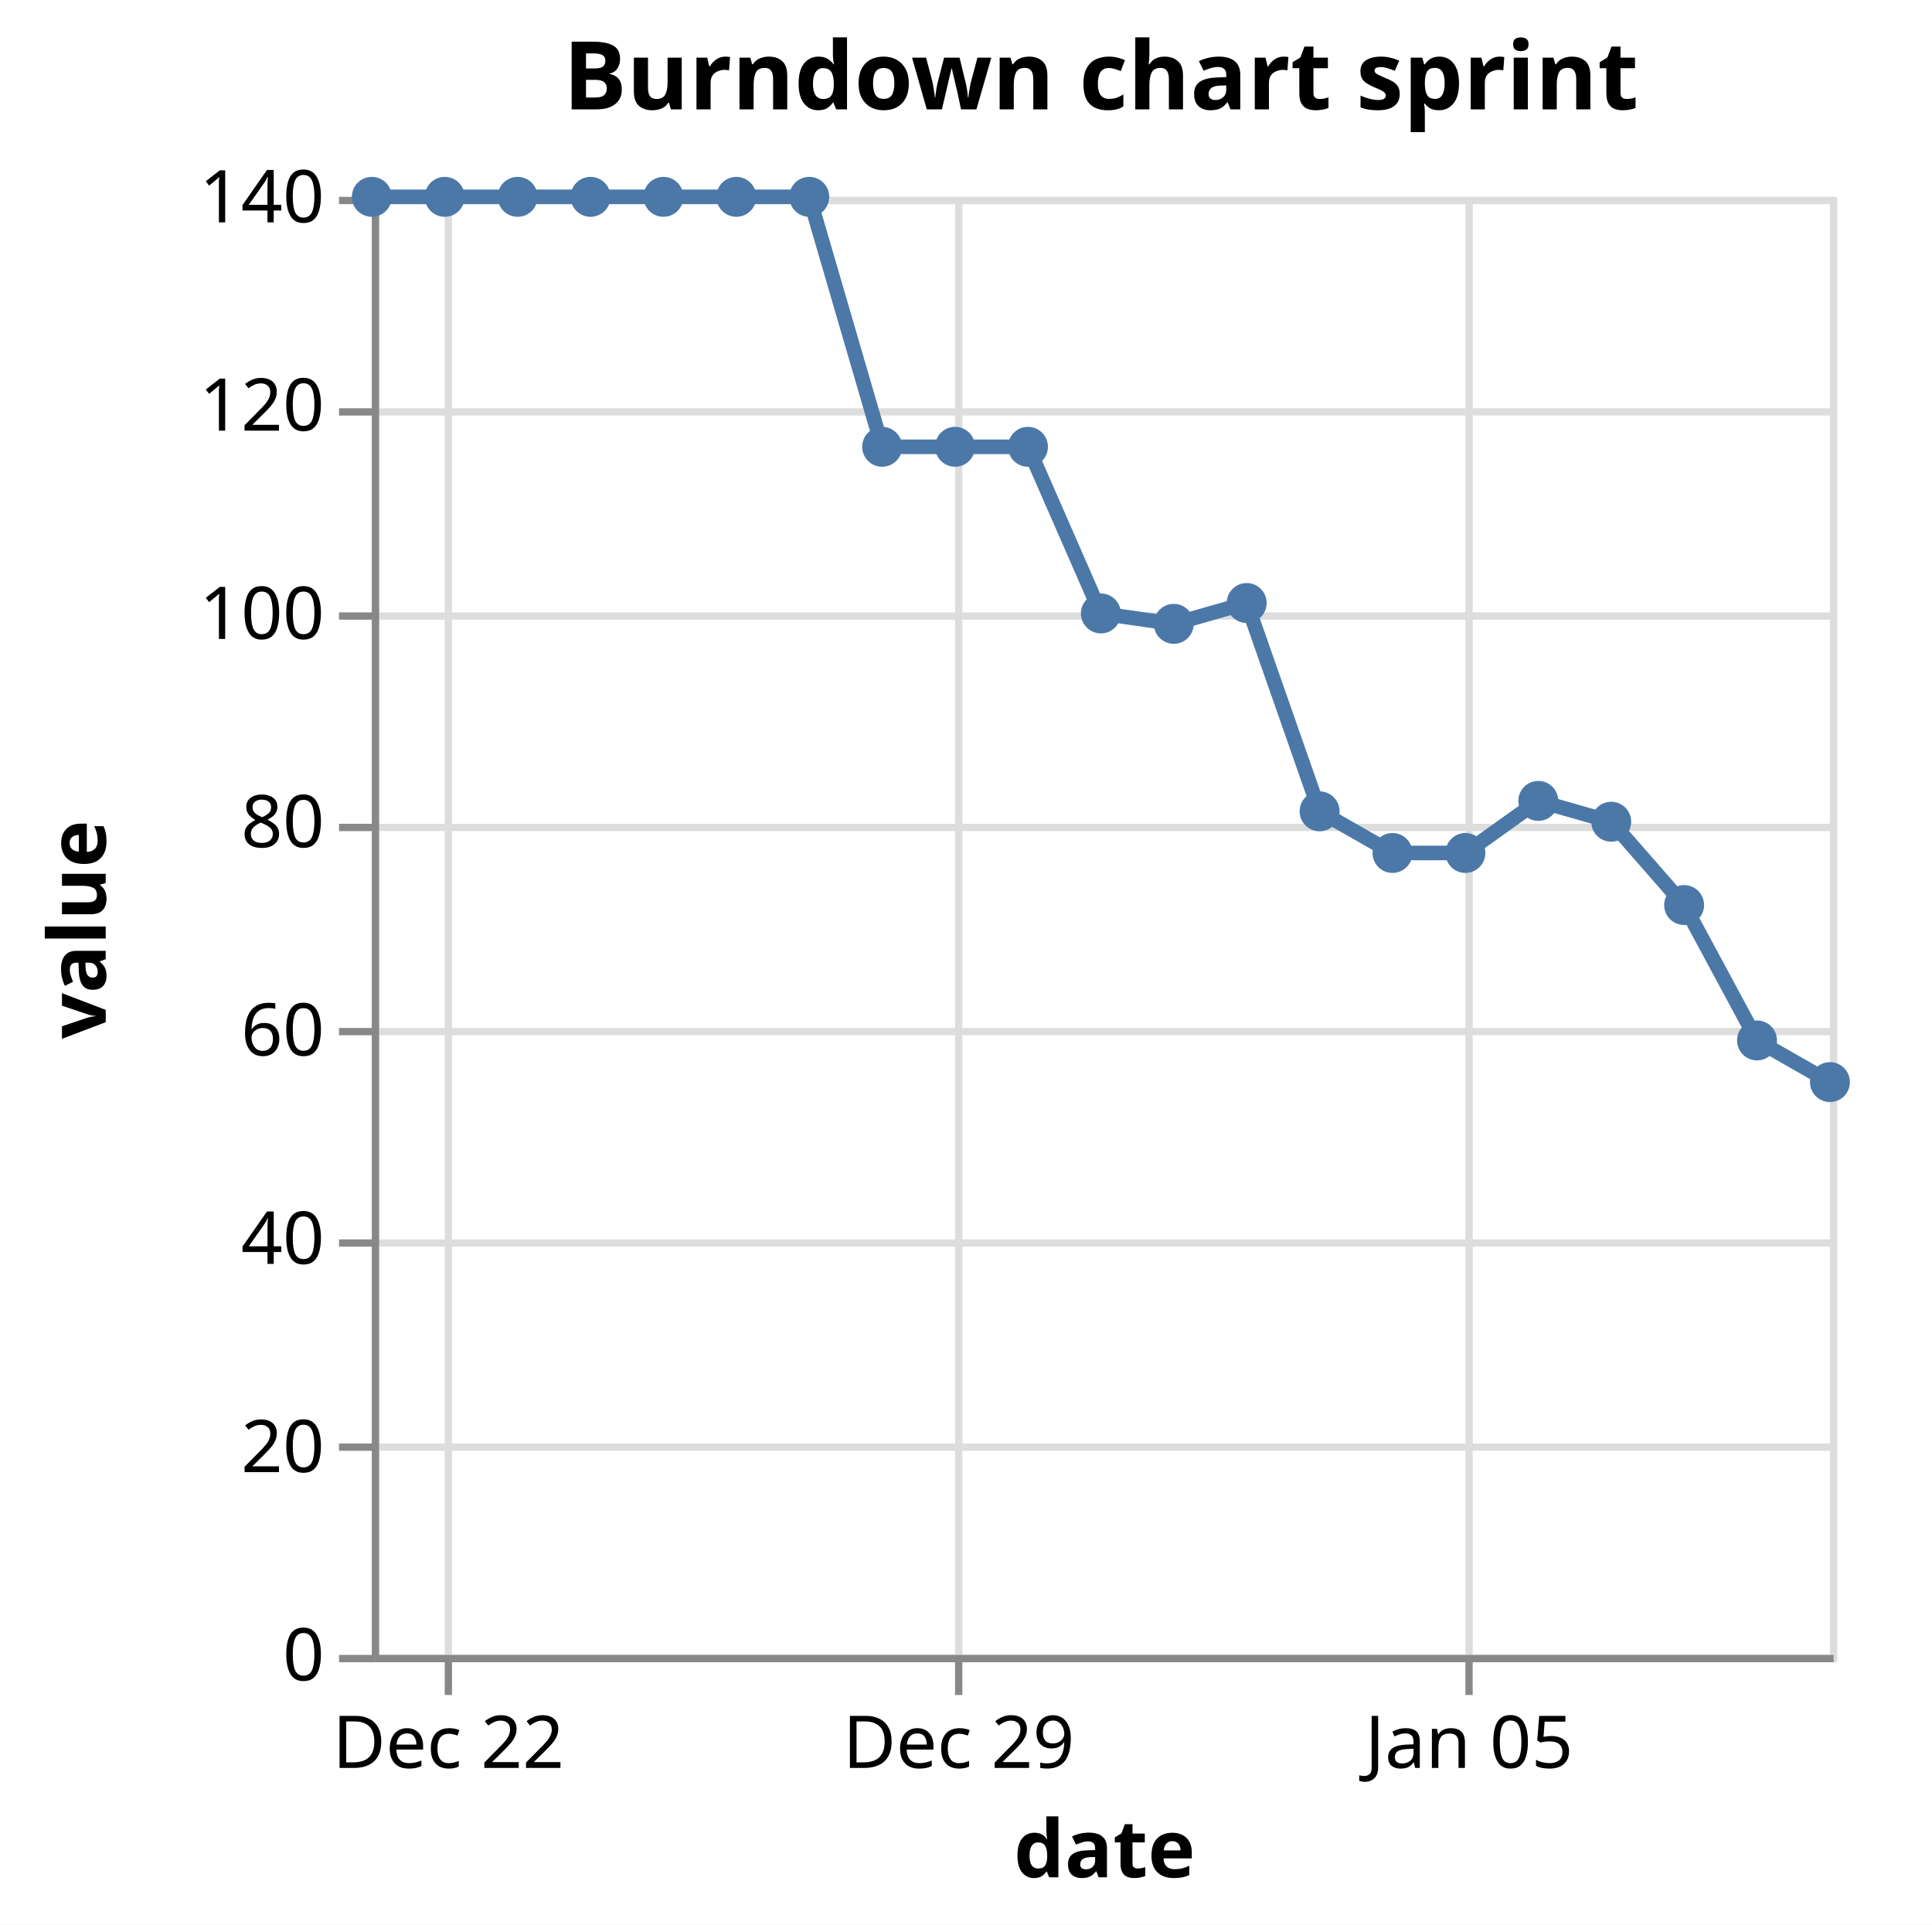
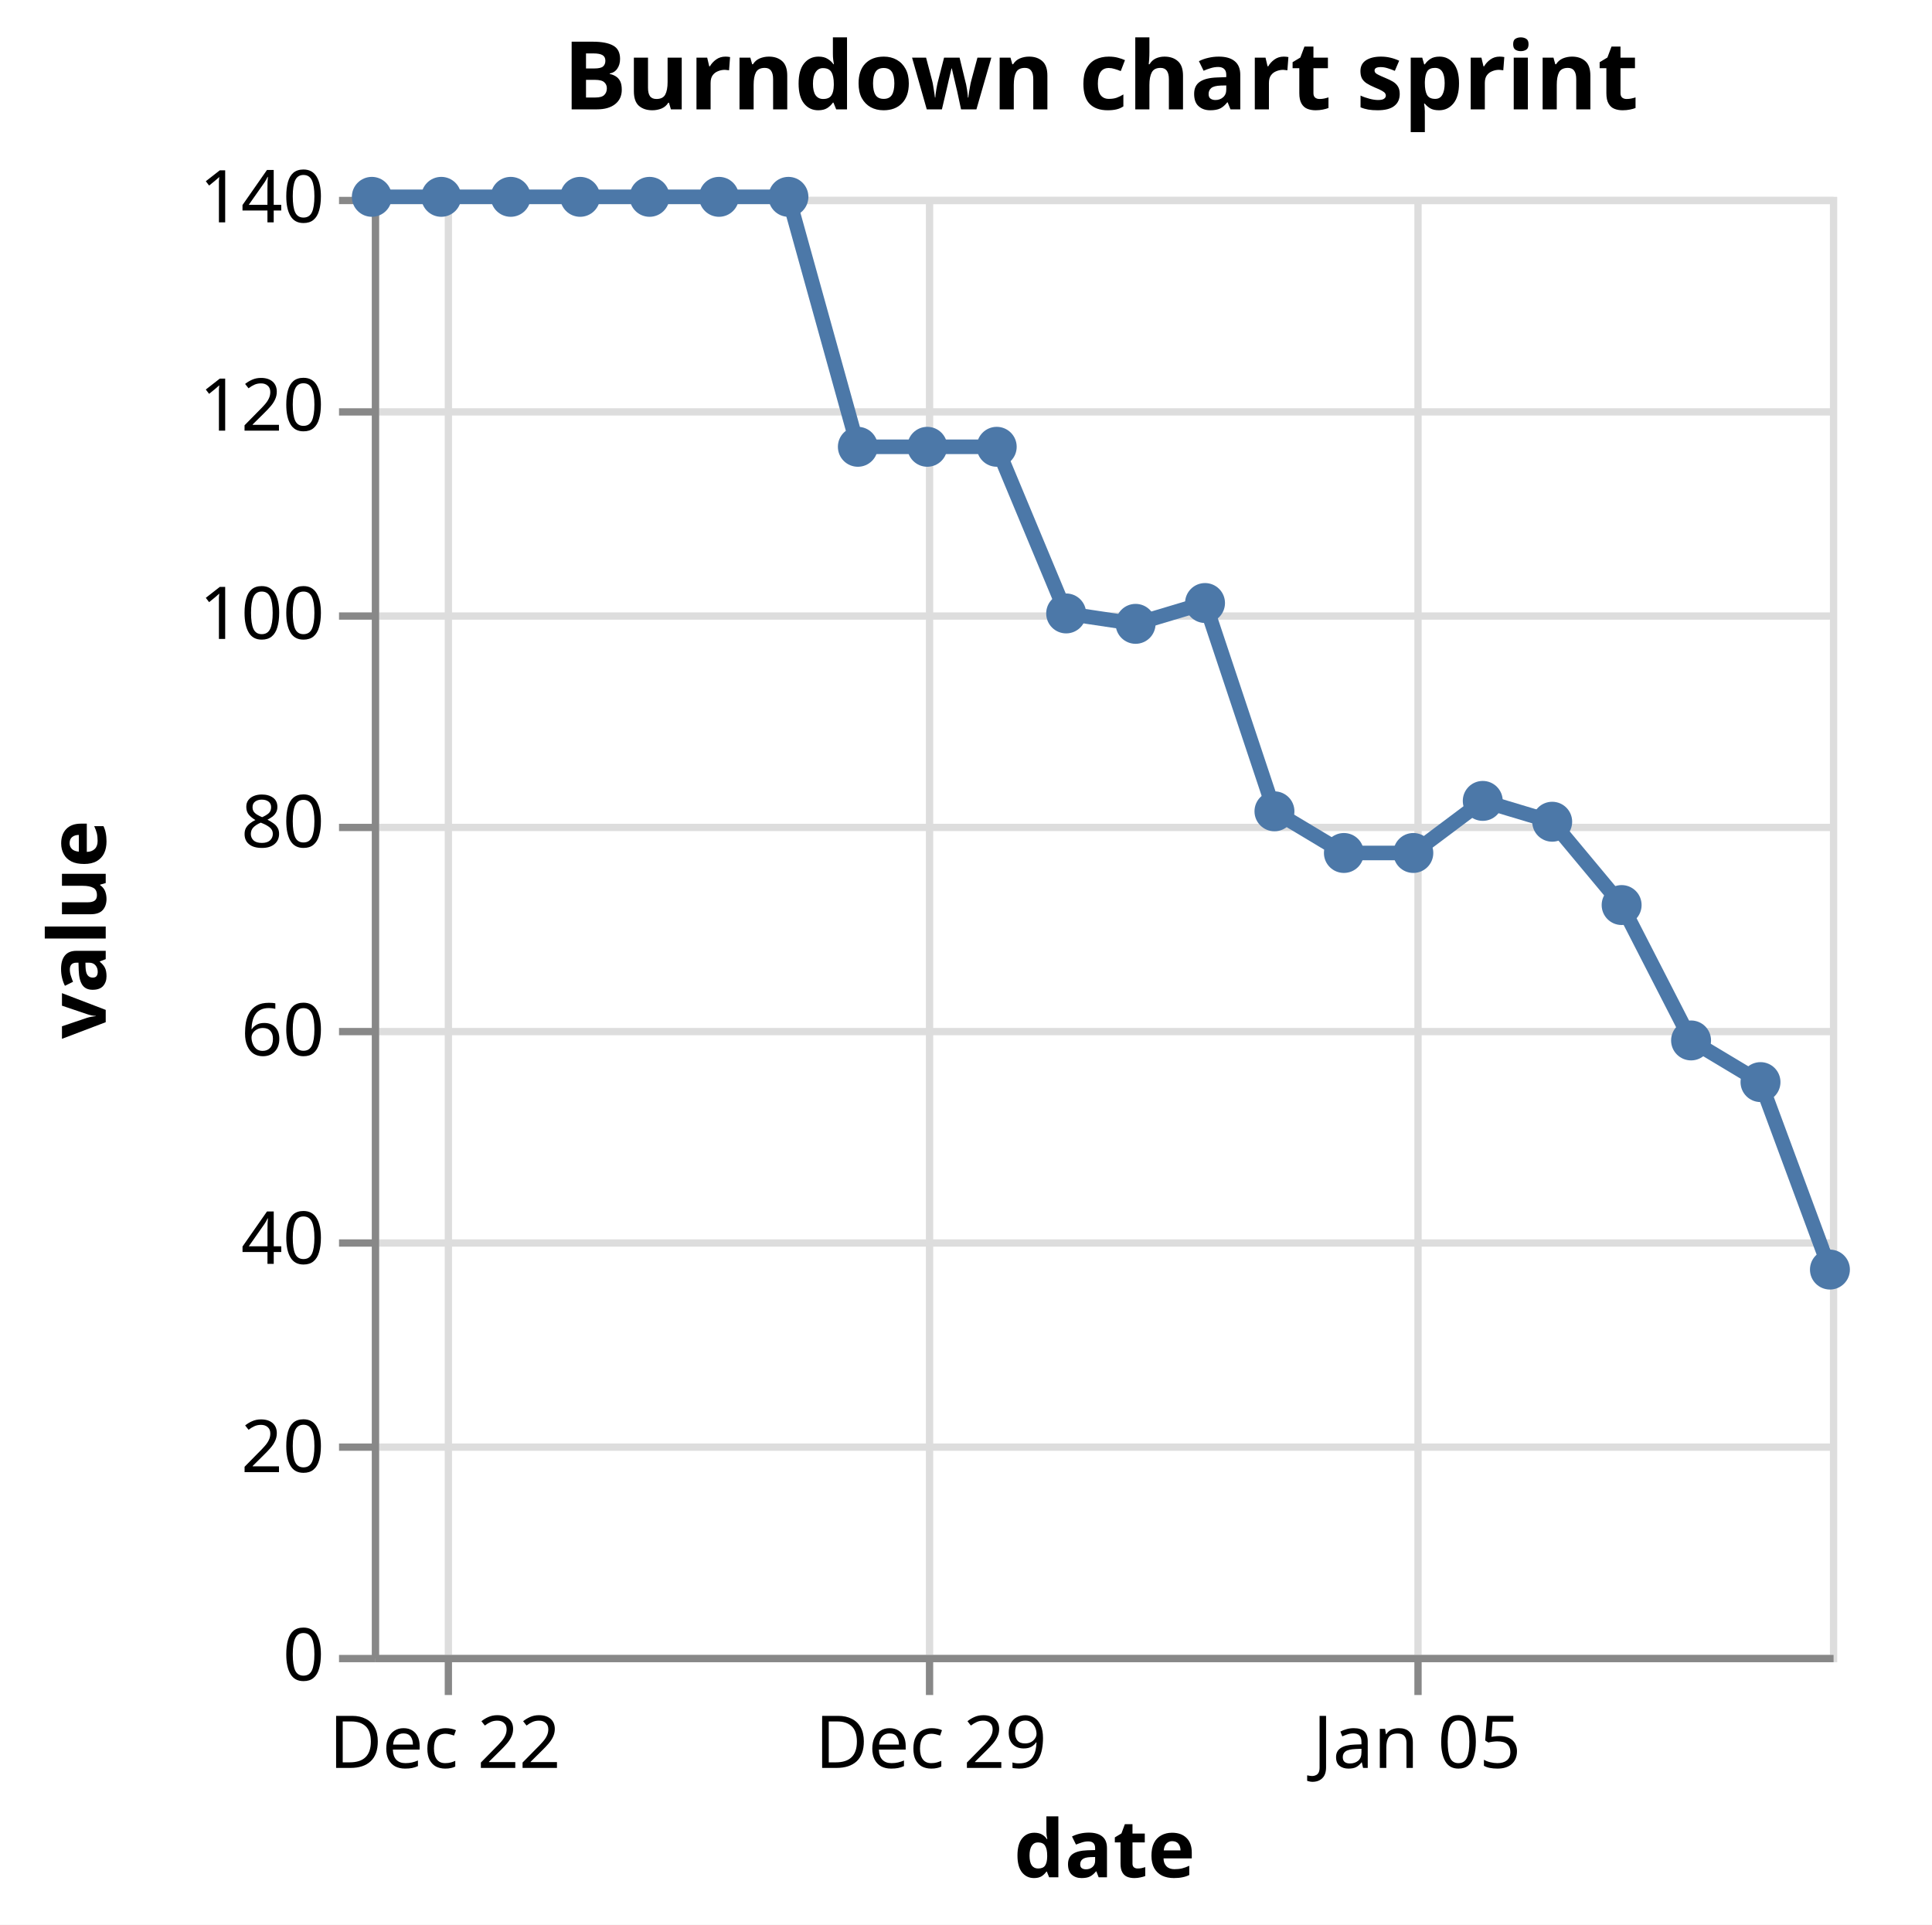
<svg xmlns="http://www.w3.org/2000/svg" version="1.1" class="marks" width="265" height="264" viewBox="0 0 265 264">
  <rect width="265" height="264" fill="white" />
  <g fill="none" stroke-miterlimit="10" transform="translate(51,27)">
    <g class="mark-group role-frame root" role="graphics-object" aria-roledescription="group mark container">
      <g transform="translate(0,0)">
        <path class="background" aria-hidden="true" d="M0.5,0.5h200v200h-200Z" stroke="#ddd" />
        <g>
          <g class="mark-group role-axis" aria-hidden="true">
            <g transform="translate(0.5,200.5)">
              <path class="background" aria-hidden="true" d="M0,0h0v0h0Z" pointer-events="none" />
              <g>
                <g class="mark-rule role-axis-grid" pointer-events="none">
                  <line transform="translate(10,-200)" x2="0" y2="200" stroke="#ddd" stroke-width="1" opacity="1" />
-                   <line transform="translate(80,-200)" x2="0" y2="200" stroke="#ddd" stroke-width="1" opacity="1" />
-                   <line transform="translate(150,-200)" x2="0" y2="200" stroke="#ddd" stroke-width="1" opacity="1" />
+                   <line transform="translate(76,-200)" x2="0" y2="200" stroke="#ddd" stroke-width="1" opacity="1" />
+                   <line transform="translate(143,-200)" x2="0" y2="200" stroke="#ddd" stroke-width="1" opacity="1" />
                </g>
              </g>
              <path class="foreground" aria-hidden="true" d="" pointer-events="none" display="none" />
            </g>
          </g>
          <g class="mark-group role-axis" aria-hidden="true">
            <g transform="translate(0.5,0.5)">
              <path class="background" aria-hidden="true" d="M0,0h0v0h0Z" pointer-events="none" />
              <g>
                <g class="mark-rule role-axis-grid" pointer-events="none">
                  <line transform="translate(0,200)" x2="200" y2="0" stroke="#ddd" stroke-width="1" opacity="1" />
                  <line transform="translate(0,171)" x2="200" y2="0" stroke="#ddd" stroke-width="1" opacity="1" />
                  <line transform="translate(0,143)" x2="200" y2="0" stroke="#ddd" stroke-width="1" opacity="1" />
                  <line transform="translate(0,114)" x2="200" y2="0" stroke="#ddd" stroke-width="1" opacity="1" />
                  <line transform="translate(0,86)" x2="200" y2="0" stroke="#ddd" stroke-width="1" opacity="1" />
                  <line transform="translate(0,57)" x2="200" y2="0" stroke="#ddd" stroke-width="1" opacity="1" />
                  <line transform="translate(0,29)" x2="200" y2="0" stroke="#ddd" stroke-width="1" opacity="1" />
                  <line transform="translate(0,0)" x2="200" y2="0" stroke="#ddd" stroke-width="1" opacity="1" />
                </g>
              </g>
              <path class="foreground" aria-hidden="true" d="" pointer-events="none" display="none" />
            </g>
          </g>
-           <g class="mark-group role-axis" role="graphics-symbol" aria-roledescription="axis" aria-label="X-axis titled 'date' for a time scale with values from December 21 to January 10">
+           <g class="mark-group role-axis" role="graphics-symbol" aria-roledescription="axis" aria-label="X-axis titled 'date' for a time scale with values from December 21 to January 11">
            <g transform="translate(0.5,200.5)">
              <path class="background" aria-hidden="true" d="M0,0h0v0h0Z" pointer-events="none" />
              <g>
                <g class="mark-rule role-axis-tick" pointer-events="none">
                  <line transform="translate(10,0)" x2="0" y2="5" stroke="#888" stroke-width="1" opacity="1" />
-                   <line transform="translate(80,0)" x2="0" y2="5" stroke="#888" stroke-width="1" opacity="1" />
-                   <line transform="translate(150,0)" x2="0" y2="5" stroke="#888" stroke-width="1" opacity="1" />
+                   <line transform="translate(76,0)" x2="0" y2="5" stroke="#888" stroke-width="1" opacity="1" />
+                   <line transform="translate(143,0)" x2="0" y2="5" stroke="#888" stroke-width="1" opacity="1" />
                </g>
                <g class="mark-text role-axis-label" pointer-events="none">
-                   <text text-anchor="middle" transform="translate(10,15)" font-family="sans-serif" font-size="10px" fill="#000" opacity="1">Dec 22</text>
-                   <text text-anchor="middle" transform="translate(80,15)" font-family="sans-serif" font-size="10px" fill="#000" opacity="1">Dec 29</text>
-                   <text text-anchor="middle" transform="translate(150,15)" font-family="sans-serif" font-size="10px" fill="#000" opacity="1">Jan 05</text>
+                   <text text-anchor="middle" transform="translate(9.52381,15)" font-family="sans-serif" font-size="10px" fill="#000" opacity="1">Dec 22</text>
+                   <text text-anchor="middle" transform="translate(76.19048,15)" font-family="sans-serif" font-size="10px" fill="#000" opacity="1">Dec 29</text>
+                   <text text-anchor="middle" transform="translate(142.8571,15)" font-family="sans-serif" font-size="10px" fill="#000" opacity="1">Jan 05</text>
                </g>
                <g class="mark-rule role-axis-domain" pointer-events="none">
                  <line transform="translate(0,0)" x2="200" y2="0" stroke="#888" stroke-width="1" opacity="1" />
                </g>
                <g class="mark-text role-axis-title" pointer-events="none">
                  <text text-anchor="middle" transform="translate(100,30)" font-family="sans-serif" font-size="11px" font-weight="bold" fill="#000" opacity="1">date</text>
                </g>
              </g>
              <path class="foreground" aria-hidden="true" d="" pointer-events="none" display="none" />
            </g>
          </g>
          <g class="mark-group role-axis" role="graphics-symbol" aria-roledescription="axis" aria-label="Y-axis titled 'value' for a linear scale with values from 0 to 140">
            <g transform="translate(0.5,0.5)">
              <path class="background" aria-hidden="true" d="M0,0h0v0h0Z" pointer-events="none" />
              <g>
                <g class="mark-rule role-axis-tick" pointer-events="none">
                  <line transform="translate(0,200)" x2="-5" y2="0" stroke="#888" stroke-width="1" opacity="1" />
                  <line transform="translate(0,171)" x2="-5" y2="0" stroke="#888" stroke-width="1" opacity="1" />
                  <line transform="translate(0,143)" x2="-5" y2="0" stroke="#888" stroke-width="1" opacity="1" />
                  <line transform="translate(0,114)" x2="-5" y2="0" stroke="#888" stroke-width="1" opacity="1" />
                  <line transform="translate(0,86)" x2="-5" y2="0" stroke="#888" stroke-width="1" opacity="1" />
                  <line transform="translate(0,57)" x2="-5" y2="0" stroke="#888" stroke-width="1" opacity="1" />
                  <line transform="translate(0,29)" x2="-5" y2="0" stroke="#888" stroke-width="1" opacity="1" />
                  <line transform="translate(0,0)" x2="-5" y2="0" stroke="#888" stroke-width="1" opacity="1" />
                </g>
                <g class="mark-text role-axis-label" pointer-events="none">
                  <text text-anchor="end" transform="translate(-7,203)" font-family="sans-serif" font-size="10px" fill="#000" opacity="1">0</text>
                  <text text-anchor="end" transform="translate(-7,174.4286)" font-family="sans-serif" font-size="10px" fill="#000" opacity="1">20</text>
                  <text text-anchor="end" transform="translate(-7,145.8571)" font-family="sans-serif" font-size="10px" fill="#000" opacity="1">40</text>
                  <text text-anchor="end" transform="translate(-7,117.2857)" font-family="sans-serif" font-size="10px" fill="#000" opacity="1">60</text>
                  <text text-anchor="end" transform="translate(-7,88.71429)" font-family="sans-serif" font-size="10px" fill="#000" opacity="1">80</text>
                  <text text-anchor="end" transform="translate(-7,60.14286)" font-family="sans-serif" font-size="10px" fill="#000" opacity="1">100</text>
                  <text text-anchor="end" transform="translate(-7,31.57143)" font-family="sans-serif" font-size="10px" fill="#000" opacity="1">120</text>
                  <text text-anchor="end" transform="translate(-7,3)" font-family="sans-serif" font-size="10px" fill="#000" opacity="1">140</text>
                </g>
                <g class="mark-rule role-axis-domain" pointer-events="none">
                  <line transform="translate(0,200)" x2="0" y2="-200" stroke="#888" stroke-width="1" opacity="1" />
                </g>
                <g class="mark-text role-axis-title" pointer-events="none">
                  <text text-anchor="middle" transform="translate(-35,100) rotate(-90) translate(0,-2)" font-family="sans-serif" font-size="11px" font-weight="bold" fill="#000" opacity="1">value</text>
                </g>
              </g>
              <path class="foreground" aria-hidden="true" d="" pointer-events="none" display="none" />
            </g>
          </g>
          <g class="mark-line role-mark layer_0_layer_0_marks" role="graphics-object" aria-roledescription="line mark container">
-             <path aria-label="date: Dec 21; value: 140" role="graphics-symbol" aria-roledescription="line mark" d="M0,0L10,0L20,0L30,0L40,0L50,0L60,0L70,34.286L80,34.286L90,34.286L100,57.143L110,58.571L120,55.714L130,84.286L140,90L150,90L160,82.857L170,85.714L180,97.143L190,115.714L200,121.429" stroke="#4c78a8" stroke-width="2" />
+             <path aria-label="date: Dec 21; value: 140" role="graphics-symbol" aria-roledescription="line mark" d="M0,0L9.524,0L19.048,0L28.571,0L38.095,0L47.619,0L57.143,0L66.667,34.286L76.19,34.286L85.714,34.286L95.238,57.143L104.762,58.571L114.286,55.714L123.81,84.286L133.333,90L142.857,90L152.381,82.857L161.905,85.714L171.429,97.143L180.952,115.714L190.476,121.429L200,147.143" stroke="#4c78a8" stroke-width="2" />
          </g>
          <g class="mark-symbol role-mark layer_0_layer_1_marks" role="graphics-object" aria-roledescription="symbol mark container">
            <path aria-label="date: Dec 21; value: 140" role="graphics-symbol" aria-roledescription="point" transform="translate(0,0)" d="M2.739,0A2.739,2.739,0,1,1,-2.739,0A2.739,2.739,0,1,1,2.739,0" fill="#4c78a8" stroke-width="2" opacity="1" />
-             <path aria-label="date: Dec 22; value: 140" role="graphics-symbol" aria-roledescription="point" transform="translate(10,0)" d="M2.739,0A2.739,2.739,0,1,1,-2.739,0A2.739,2.739,0,1,1,2.739,0" fill="#4c78a8" stroke-width="2" opacity="1" />
-             <path aria-label="date: Dec 23; value: 140" role="graphics-symbol" aria-roledescription="point" transform="translate(20,0)" d="M2.739,0A2.739,2.739,0,1,1,-2.739,0A2.739,2.739,0,1,1,2.739,0" fill="#4c78a8" stroke-width="2" opacity="1" />
-             <path aria-label="date: Dec 24; value: 140" role="graphics-symbol" aria-roledescription="point" transform="translate(30,0)" d="M2.739,0A2.739,2.739,0,1,1,-2.739,0A2.739,2.739,0,1,1,2.739,0" fill="#4c78a8" stroke-width="2" opacity="1" />
-             <path aria-label="date: Dec 25; value: 140" role="graphics-symbol" aria-roledescription="point" transform="translate(40,0)" d="M2.739,0A2.739,2.739,0,1,1,-2.739,0A2.739,2.739,0,1,1,2.739,0" fill="#4c78a8" stroke-width="2" opacity="1" />
-             <path aria-label="date: Dec 26; value: 140" role="graphics-symbol" aria-roledescription="point" transform="translate(50,0)" d="M2.739,0A2.739,2.739,0,1,1,-2.739,0A2.739,2.739,0,1,1,2.739,0" fill="#4c78a8" stroke-width="2" opacity="1" />
-             <path aria-label="date: Dec 27; value: 140" role="graphics-symbol" aria-roledescription="point" transform="translate(60,0)" d="M2.739,0A2.739,2.739,0,1,1,-2.739,0A2.739,2.739,0,1,1,2.739,0" fill="#4c78a8" stroke-width="2" opacity="1" />
-             <path aria-label="date: Dec 28; value: 116" role="graphics-symbol" aria-roledescription="point" transform="translate(70,34.28571)" d="M2.739,0A2.739,2.739,0,1,1,-2.739,0A2.739,2.739,0,1,1,2.739,0" fill="#4c78a8" stroke-width="2" opacity="1" />
-             <path aria-label="date: Dec 29; value: 116" role="graphics-symbol" aria-roledescription="point" transform="translate(80,34.28571)" d="M2.739,0A2.739,2.739,0,1,1,-2.739,0A2.739,2.739,0,1,1,2.739,0" fill="#4c78a8" stroke-width="2" opacity="1" />
-             <path aria-label="date: Dec 30; value: 116" role="graphics-symbol" aria-roledescription="point" transform="translate(90,34.28571)" d="M2.739,0A2.739,2.739,0,1,1,-2.739,0A2.739,2.739,0,1,1,2.739,0" fill="#4c78a8" stroke-width="2" opacity="1" />
-             <path aria-label="date: Dec 31; value: 100" role="graphics-symbol" aria-roledescription="point" transform="translate(100,57.14286)" d="M2.739,0A2.739,2.739,0,1,1,-2.739,0A2.739,2.739,0,1,1,2.739,0" fill="#4c78a8" stroke-width="2" opacity="1" />
-             <path aria-label="date: Jan 01; value: 99" role="graphics-symbol" aria-roledescription="point" transform="translate(110,58.57143)" d="M2.739,0A2.739,2.739,0,1,1,-2.739,0A2.739,2.739,0,1,1,2.739,0" fill="#4c78a8" stroke-width="2" opacity="1" />
-             <path aria-label="date: Jan 02; value: 101" role="graphics-symbol" aria-roledescription="point" transform="translate(120,55.71429)" d="M2.739,0A2.739,2.739,0,1,1,-2.739,0A2.739,2.739,0,1,1,2.739,0" fill="#4c78a8" stroke-width="2" opacity="1" />
-             <path aria-label="date: Jan 03; value: 81" role="graphics-symbol" aria-roledescription="point" transform="translate(130,84.28571)" d="M2.739,0A2.739,2.739,0,1,1,-2.739,0A2.739,2.739,0,1,1,2.739,0" fill="#4c78a8" stroke-width="2" opacity="1" />
-             <path aria-label="date: Jan 04; value: 77" role="graphics-symbol" aria-roledescription="point" transform="translate(140,90)" d="M2.739,0A2.739,2.739,0,1,1,-2.739,0A2.739,2.739,0,1,1,2.739,0" fill="#4c78a8" stroke-width="2" opacity="1" />
-             <path aria-label="date: Jan 05; value: 77" role="graphics-symbol" aria-roledescription="point" transform="translate(150,90)" d="M2.739,0A2.739,2.739,0,1,1,-2.739,0A2.739,2.739,0,1,1,2.739,0" fill="#4c78a8" stroke-width="2" opacity="1" />
-             <path aria-label="date: Jan 06; value: 82" role="graphics-symbol" aria-roledescription="point" transform="translate(160,82.85714)" d="M2.739,0A2.739,2.739,0,1,1,-2.739,0A2.739,2.739,0,1,1,2.739,0" fill="#4c78a8" stroke-width="2" opacity="1" />
-             <path aria-label="date: Jan 07; value: 80" role="graphics-symbol" aria-roledescription="point" transform="translate(170,85.71429)" d="M2.739,0A2.739,2.739,0,1,1,-2.739,0A2.739,2.739,0,1,1,2.739,0" fill="#4c78a8" stroke-width="2" opacity="1" />
-             <path aria-label="date: Jan 08; value: 72" role="graphics-symbol" aria-roledescription="point" transform="translate(180,97.14286)" d="M2.739,0A2.739,2.739,0,1,1,-2.739,0A2.739,2.739,0,1,1,2.739,0" fill="#4c78a8" stroke-width="2" opacity="1" />
-             <path aria-label="date: Jan 09; value: 59" role="graphics-symbol" aria-roledescription="point" transform="translate(190,115.7143)" d="M2.739,0A2.739,2.739,0,1,1,-2.739,0A2.739,2.739,0,1,1,2.739,0" fill="#4c78a8" stroke-width="2" opacity="1" />
-             <path aria-label="date: Jan 10; value: 55" role="graphics-symbol" aria-roledescription="point" transform="translate(200,121.4286)" d="M2.739,0A2.739,2.739,0,1,1,-2.739,0A2.739,2.739,0,1,1,2.739,0" fill="#4c78a8" stroke-width="2" opacity="1" />
+             <path aria-label="date: Dec 22; value: 140" role="graphics-symbol" aria-roledescription="point" transform="translate(9.52381,0)" d="M2.739,0A2.739,2.739,0,1,1,-2.739,0A2.739,2.739,0,1,1,2.739,0" fill="#4c78a8" stroke-width="2" opacity="1" />
+             <path aria-label="date: Dec 23; value: 140" role="graphics-symbol" aria-roledescription="point" transform="translate(19.04762,0)" d="M2.739,0A2.739,2.739,0,1,1,-2.739,0A2.739,2.739,0,1,1,2.739,0" fill="#4c78a8" stroke-width="2" opacity="1" />
+             <path aria-label="date: Dec 24; value: 140" role="graphics-symbol" aria-roledescription="point" transform="translate(28.57143,0)" d="M2.739,0A2.739,2.739,0,1,1,-2.739,0A2.739,2.739,0,1,1,2.739,0" fill="#4c78a8" stroke-width="2" opacity="1" />
+             <path aria-label="date: Dec 25; value: 140" role="graphics-symbol" aria-roledescription="point" transform="translate(38.09524,0)" d="M2.739,0A2.739,2.739,0,1,1,-2.739,0A2.739,2.739,0,1,1,2.739,0" fill="#4c78a8" stroke-width="2" opacity="1" />
+             <path aria-label="date: Dec 26; value: 140" role="graphics-symbol" aria-roledescription="point" transform="translate(47.61905,0)" d="M2.739,0A2.739,2.739,0,1,1,-2.739,0A2.739,2.739,0,1,1,2.739,0" fill="#4c78a8" stroke-width="2" opacity="1" />
+             <path aria-label="date: Dec 27; value: 140" role="graphics-symbol" aria-roledescription="point" transform="translate(57.14286,0)" d="M2.739,0A2.739,2.739,0,1,1,-2.739,0A2.739,2.739,0,1,1,2.739,0" fill="#4c78a8" stroke-width="2" opacity="1" />
+             <path aria-label="date: Dec 28; value: 116" role="graphics-symbol" aria-roledescription="point" transform="translate(66.66667,34.28571)" d="M2.739,0A2.739,2.739,0,1,1,-2.739,0A2.739,2.739,0,1,1,2.739,0" fill="#4c78a8" stroke-width="2" opacity="1" />
+             <path aria-label="date: Dec 29; value: 116" role="graphics-symbol" aria-roledescription="point" transform="translate(76.19048,34.28571)" d="M2.739,0A2.739,2.739,0,1,1,-2.739,0A2.739,2.739,0,1,1,2.739,0" fill="#4c78a8" stroke-width="2" opacity="1" />
+             <path aria-label="date: Dec 30; value: 116" role="graphics-symbol" aria-roledescription="point" transform="translate(85.71429,34.28571)" d="M2.739,0A2.739,2.739,0,1,1,-2.739,0A2.739,2.739,0,1,1,2.739,0" fill="#4c78a8" stroke-width="2" opacity="1" />
+             <path aria-label="date: Dec 31; value: 100" role="graphics-symbol" aria-roledescription="point" transform="translate(95.2381,57.14286)" d="M2.739,0A2.739,2.739,0,1,1,-2.739,0A2.739,2.739,0,1,1,2.739,0" fill="#4c78a8" stroke-width="2" opacity="1" />
+             <path aria-label="date: Jan 01; value: 99" role="graphics-symbol" aria-roledescription="point" transform="translate(104.7619,58.57143)" d="M2.739,0A2.739,2.739,0,1,1,-2.739,0A2.739,2.739,0,1,1,2.739,0" fill="#4c78a8" stroke-width="2" opacity="1" />
+             <path aria-label="date: Jan 02; value: 101" role="graphics-symbol" aria-roledescription="point" transform="translate(114.2857,55.71429)" d="M2.739,0A2.739,2.739,0,1,1,-2.739,0A2.739,2.739,0,1,1,2.739,0" fill="#4c78a8" stroke-width="2" opacity="1" />
+             <path aria-label="date: Jan 03; value: 81" role="graphics-symbol" aria-roledescription="point" transform="translate(123.8095,84.28571)" d="M2.739,0A2.739,2.739,0,1,1,-2.739,0A2.739,2.739,0,1,1,2.739,0" fill="#4c78a8" stroke-width="2" opacity="1" />
+             <path aria-label="date: Jan 04; value: 77" role="graphics-symbol" aria-roledescription="point" transform="translate(133.3333,90)" d="M2.739,0A2.739,2.739,0,1,1,-2.739,0A2.739,2.739,0,1,1,2.739,0" fill="#4c78a8" stroke-width="2" opacity="1" />
+             <path aria-label="date: Jan 05; value: 77" role="graphics-symbol" aria-roledescription="point" transform="translate(142.8571,90)" d="M2.739,0A2.739,2.739,0,1,1,-2.739,0A2.739,2.739,0,1,1,2.739,0" fill="#4c78a8" stroke-width="2" opacity="1" />
+             <path aria-label="date: Jan 06; value: 82" role="graphics-symbol" aria-roledescription="point" transform="translate(152.381,82.85714)" d="M2.739,0A2.739,2.739,0,1,1,-2.739,0A2.739,2.739,0,1,1,2.739,0" fill="#4c78a8" stroke-width="2" opacity="1" />
+             <path aria-label="date: Jan 07; value: 80" role="graphics-symbol" aria-roledescription="point" transform="translate(161.9048,85.71429)" d="M2.739,0A2.739,2.739,0,1,1,-2.739,0A2.739,2.739,0,1,1,2.739,0" fill="#4c78a8" stroke-width="2" opacity="1" />
+             <path aria-label="date: Jan 08; value: 72" role="graphics-symbol" aria-roledescription="point" transform="translate(171.4286,97.14286)" d="M2.739,0A2.739,2.739,0,1,1,-2.739,0A2.739,2.739,0,1,1,2.739,0" fill="#4c78a8" stroke-width="2" opacity="1" />
+             <path aria-label="date: Jan 09; value: 59" role="graphics-symbol" aria-roledescription="point" transform="translate(180.9524,115.7143)" d="M2.739,0A2.739,2.739,0,1,1,-2.739,0A2.739,2.739,0,1,1,2.739,0" fill="#4c78a8" stroke-width="2" opacity="1" />
+             <path aria-label="date: Jan 10; value: 55" role="graphics-symbol" aria-roledescription="point" transform="translate(190.4762,121.4286)" d="M2.739,0A2.739,2.739,0,1,1,-2.739,0A2.739,2.739,0,1,1,2.739,0" fill="#4c78a8" stroke-width="2" opacity="1" />
+             <path aria-label="date: Jan 11; value: 37" role="graphics-symbol" aria-roledescription="point" transform="translate(200,147.1429)" d="M2.739,0A2.739,2.739,0,1,1,-2.739,0A2.739,2.739,0,1,1,2.739,0" fill="#4c78a8" stroke-width="2" opacity="1" />
          </g>
          <g class="mark-group role-title">
            <g transform="translate(100,-22)">
              <path class="background" aria-hidden="true" d="M0,0h0v0h0Z" pointer-events="none" />
              <g>
                <g class="mark-text role-title-text" role="graphics-symbol" aria-roledescription="title" aria-label="Title text 'Burndown chart sprint'" pointer-events="none">
                  <text text-anchor="middle" transform="translate(0,10)" font-family="sans-serif" font-size="13px" font-weight="bold" fill="#000" opacity="1">Burndown chart sprint</text>
                </g>
              </g>
              <path class="foreground" aria-hidden="true" d="" pointer-events="none" display="none" />
            </g>
          </g>
        </g>
        <path class="foreground" aria-hidden="true" d="" display="none" />
      </g>
    </g>
  </g>
</svg>
